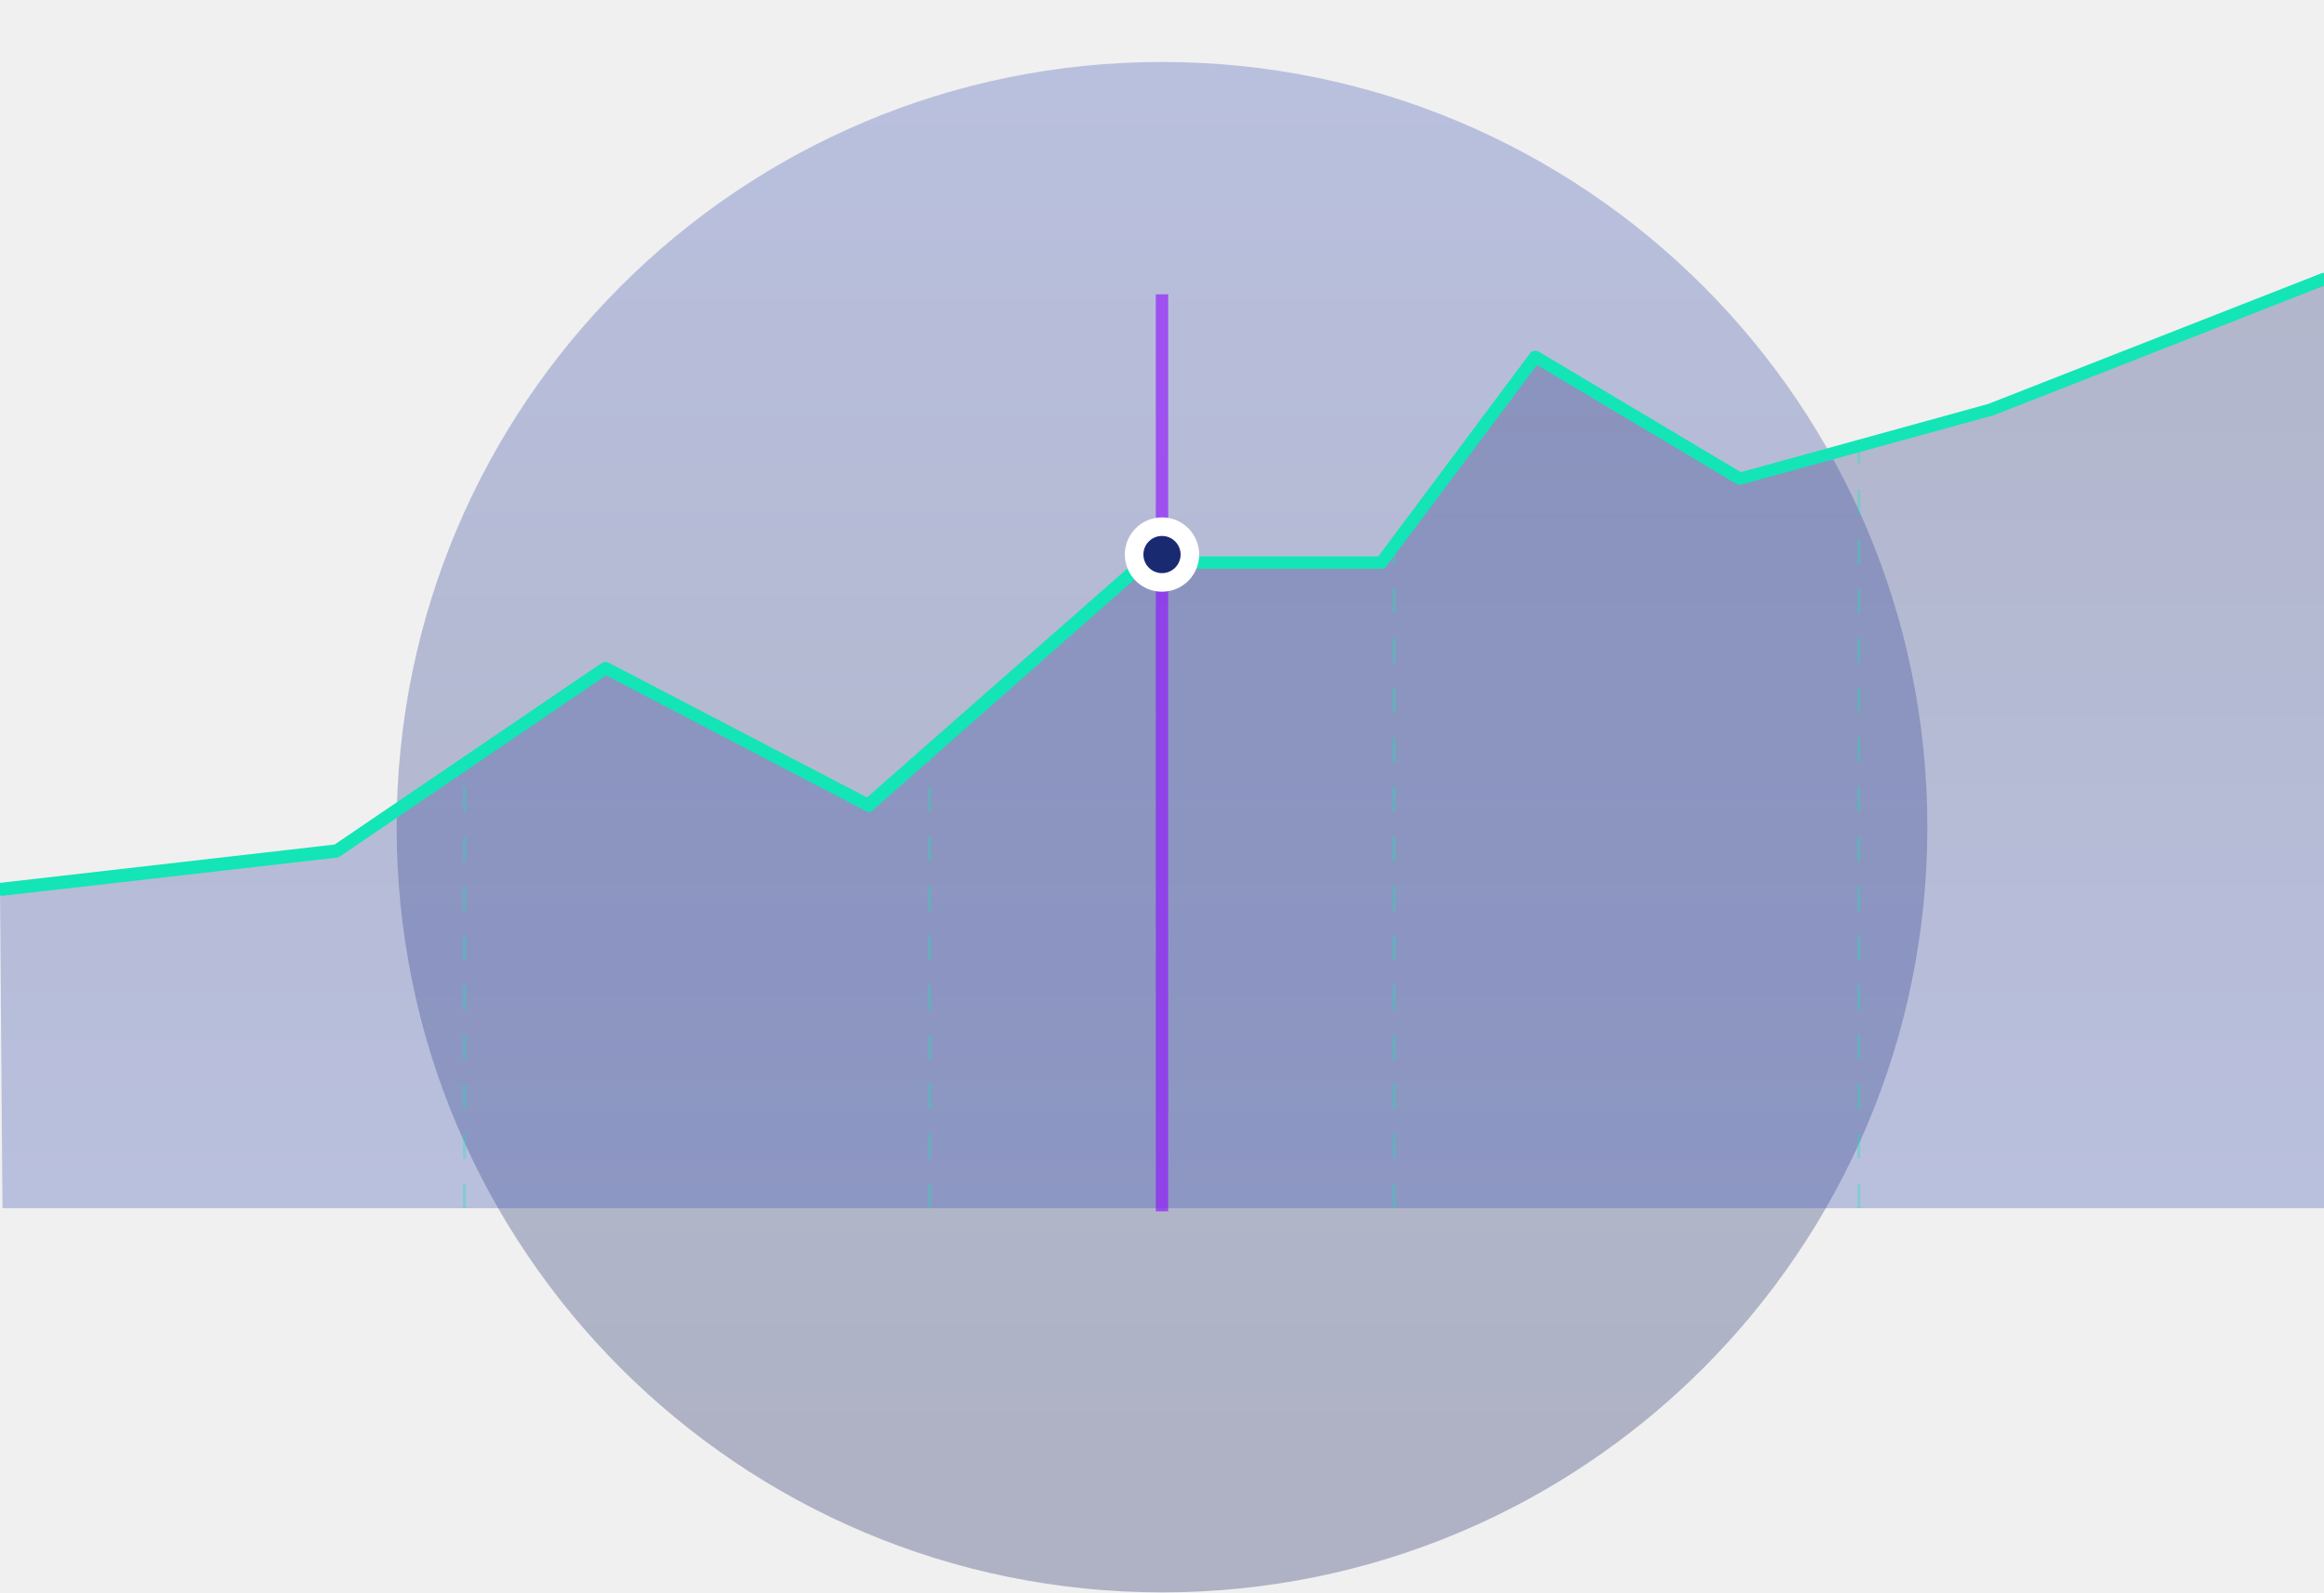
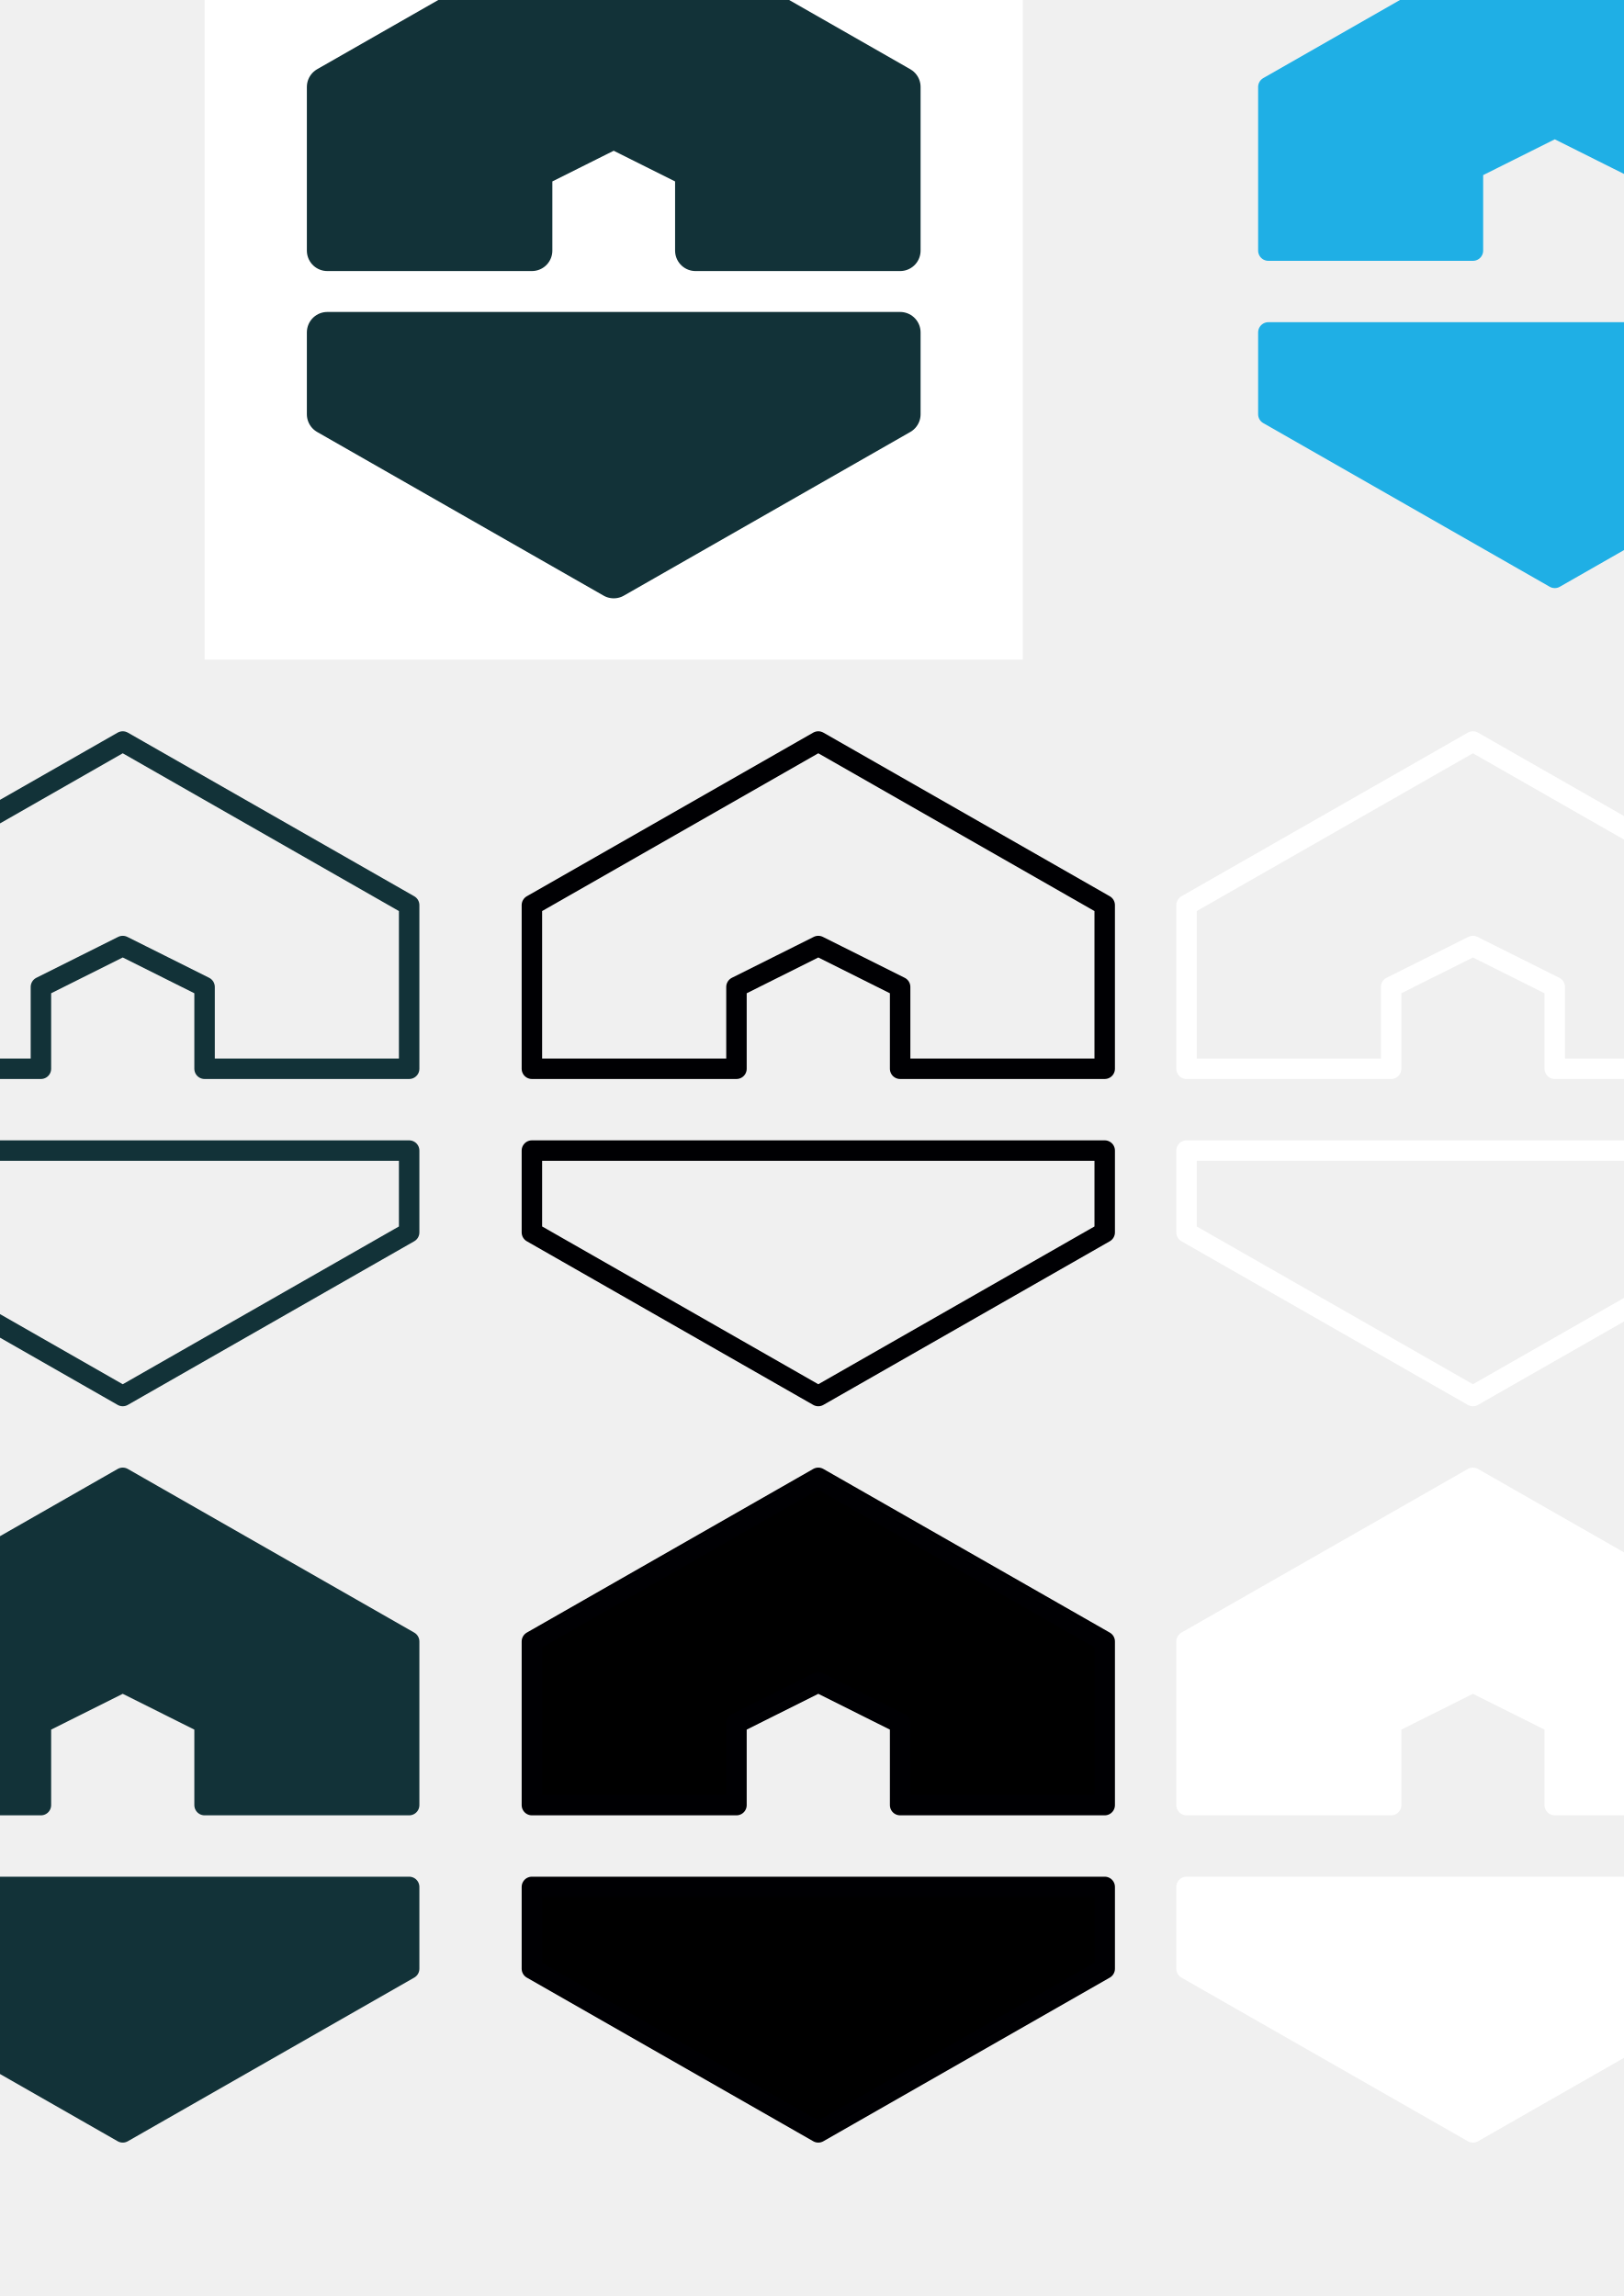
- <svg xmlns="http://www.w3.org/2000/svg" version="1.1" id="onboarding-market-illustration" x="0px" y="0px" viewBox="0 0 375 257" style="enable-background:new 0 0 375 257;" xml:space="preserve">
-   <style type="text/css">
+ <svg xmlns="http://www.w3.org/2000/svg" width="210mm" height="297mm" viewBox="0 0 210 297" version="1.1" id="svg8">
+   <defs id="defs2">
+     <linearGradient id="linearGradient-1" y2="220.984" x2="123.5" y1="0" x1="123.5" gradientUnits="userSpaceOnUse">
+       <stop id="stop1261" offset="0%" stop-color="#3950B5" />
+       <stop id="stop1263" offset="100%" stop-color="#162360" />
+     </linearGradient>
+   </defs>
+   <g id="layer1">
+     <path style="fill:none;stroke:#000003;stroke-width:2.646;stroke-linecap:round;stroke-linejoin:round;stroke-miterlimit:4;stroke-dasharray:none;stroke-opacity:1" d="M 68.792,117.083 105.833,95.917 142.875,117.083 V 138.25 H 116.417 V 127.667 L 105.833,122.375 95.25,127.667 V 138.25 H 68.792 v -21.167" id="path828" />
+     <path style="fill:none;stroke:#000003;stroke-width:2.646;stroke-linecap:round;stroke-linejoin:round;stroke-miterlimit:4;stroke-dasharray:none;stroke-opacity:1" d="m 68.792,148.833 -10e-7,10.583 37.042,21.167 37.042,-21.167 v -10.583 z" id="path830" />
+     <path style="fill:none;stroke:#ffffff;stroke-width:2.646;stroke-linecap:round;stroke-linejoin:round;stroke-miterlimit:4;stroke-dasharray:none;stroke-opacity:1" d="M 153.458,117.083 190.5,95.917 227.542,117.083 V 138.25 H 201.083 V 127.667 L 190.5,122.375 179.917,127.667 V 138.25 h -26.458 v -21.167" id="path828-8" />
+     <path style="fill:none;stroke:#ffffff;stroke-width:2.646;stroke-linecap:round;stroke-linejoin:round;stroke-miterlimit:4;stroke-dasharray:none;stroke-opacity:1" d="m 153.458,148.833 0,10.583 37.042,21.167 37.042,-21.167 v -10.583 z" id="path830-8" />
+     <path style="fill:none;stroke:#123238;stroke-width:2.646;stroke-linecap:round;stroke-linejoin:round;stroke-miterlimit:4;stroke-dasharray:none;stroke-opacity:1" d="M -21.167,117.083 15.875,95.917 52.917,117.083 V 138.25 H 26.458 L 26.458,127.667 15.875,122.375 l -10.583,5.292 0,10.583 H -21.167 v -21.167" id="path828-4" />
+     <path style="fill:none;stroke:#123238;stroke-width:2.646;stroke-linecap:round;stroke-linejoin:round;stroke-miterlimit:4;stroke-dasharray:none;stroke-opacity:1" d="m -21.167,148.833 -1e-6,10.583 37.042,21.167 37.042,-21.167 V 148.833 H 3.402 Z" id="path830-4" />
+     <path style="fill:#000000;stroke:#000003;stroke-width:2.646;stroke-linecap:round;stroke-linejoin:round;stroke-miterlimit:4;stroke-dasharray:none;stroke-opacity:1;fill-opacity:1" d="m 68.792,212.333 37.042,-21.167 37.042,21.167 V 233.5 H 116.417 V 222.917 L 105.833,217.625 95.25,222.917 V 233.5 h -26.458 v -21.167" id="path828-6" />
+     <path style="fill:#000000;stroke:#000003;stroke-width:2.646;stroke-linecap:round;stroke-linejoin:round;stroke-miterlimit:4;stroke-dasharray:none;stroke-opacity:1;fill-opacity:1" d="m 68.792,244.083 v 10.583 l 37.042,21.167 37.042,-21.167 v -10.583 z" id="path830-1" />
+     <path style="fill:#ffffff;stroke:#ffffff;stroke-width:2.646;stroke-linecap:round;stroke-linejoin:round;stroke-miterlimit:4;stroke-dasharray:none;stroke-opacity:1;fill-opacity:1" d="m 153.458,212.333 37.042,-21.167 37.042,21.167 V 233.5 h -26.458 v -10.583 l -10.583,-5.292 -10.583,5.292 V 233.5 h -26.458 v -21.167" id="path828-8-1" />
+     <path style="fill:#ffffff;stroke:#ffffff;stroke-width:2.646;stroke-linecap:round;stroke-linejoin:round;stroke-miterlimit:4;stroke-dasharray:none;stroke-opacity:1;fill-opacity:1" d="m 153.458,244.083 v 10.583 l 37.042,21.167 37.042,-21.167 v -10.583 z" id="path830-8-3" />
+     <path style="fill:#123238;stroke:#123238;stroke-width:2.646;stroke-linecap:round;stroke-linejoin:round;stroke-miterlimit:4;stroke-dasharray:none;stroke-opacity:1;fill-opacity:1;fill-rule:nonzero" d="m -21.167,212.333 37.042,-21.167 37.042,21.167 V 233.5 H 26.458 V 222.917 L 15.875,217.625 5.292,222.917 V 233.5 H -21.167 v -21.167" id="path828-4-7" />
+     <path style="fill:#123238;stroke:#123238;stroke-width:2.646;stroke-linecap:round;stroke-linejoin:round;stroke-miterlimit:4;stroke-dasharray:none;stroke-opacity:1;fill-opacity:1;fill-rule:nonzero" d="m -21.167,244.083 v 10.583 l 37.042,21.167 37.042,-21.167 v -10.583 z" id="path830-4-7" />
+     <g id="g1003">
+       <rect y="-20.5" x="26.458" height="105.833" width="105.833" id="rect972" style="fill:#ffffff;fill-opacity:1;fill-rule:nonzero;stroke:none;stroke-width:0.265;stroke-linecap:round;stroke-linejoin:round;stroke-miterlimit:4;stroke-dasharray:none;stroke-opacity:1" />
+       <path id="path828-4-7-4" d="m 42.333,11.25 37.042,-21.167 37.042,21.167 V 32.417 H 89.958 V 21.833 l -10.583,-5.292 -10.583,5.292 -1.3e-5,10.583 H 42.333 V 11.25" style="fill:#123238;fill-opacity:1;fill-rule:nonzero;stroke:#123238;stroke-width:5.292;stroke-linecap:round;stroke-linejoin:round;stroke-miterlimit:4;stroke-dasharray:none;stroke-opacity:1" />
+       <path id="path830-4-7-9" d="M 42.333,43 V 53.583 L 79.375,74.75 116.417,53.583 V 43 Z" style="fill:#123238;fill-opacity:1;fill-rule:nonzero;stroke:#123238;stroke-width:5.292;stroke-linecap:round;stroke-linejoin:round;stroke-miterlimit:4;stroke-dasharray:none;stroke-opacity:1" />
+       <path id="path828-4-7-4-82" d="M 164.042,11.25 201.083,-9.917 238.125,11.25 V 32.417 H 211.667 V 21.833 L 201.083,16.542 190.5,21.833 l -2e-5,10.583 H 164.042 V 11.25" style="fill:#1fafe5;fill-opacity:1;fill-rule:nonzero;stroke:#1fafe5;stroke-width:2.646;stroke-linecap:round;stroke-linejoin:round;stroke-miterlimit:4;stroke-dasharray:none;stroke-opacity:1" />
+       <path id="path830-4-7-9-4" d="m 164.042,43 v 10.583 l 37.042,21.167 37.042,-21.167 V 43 Z" style="fill:#1fafe5;fill-opacity:1;fill-rule:nonzero;stroke:#1fafe5;stroke-width:2.646;stroke-linecap:round;stroke-linejoin:round;stroke-miterlimit:4;stroke-dasharray:none;stroke-opacity:1" />
+       <path id="path828-4-7-4-82-1" d="m 264.583,249.375 37.042,-21.167 37.042,21.167 v 21.167 h -26.458 v -10.583 l -10.583,-5.292 -10.583,5.292 -2e-5,10.583 h -26.458 v -21.167" style="fill:#1fafe5;fill-opacity:1;fill-rule:nonzero;stroke:#1fafe5;stroke-width:2.646;stroke-linecap:round;stroke-linejoin:round;stroke-miterlimit:4;stroke-dasharray:none;stroke-opacity:1" />
+       <path id="path830-4-7-9-4-5" d="m 264.583,281.125 v 10.583 l 37.042,21.167 37.042,-21.167 V 281.125 Z" style="fill:#1fafe5;fill-opacity:1;fill-rule:nonzero;stroke:#1fafe5;stroke-width:2.646;stroke-linecap:round;stroke-linejoin:round;stroke-miterlimit:4;stroke-dasharray:none;stroke-opacity:1" />
+       <g id="Onboarding" transform="matrix(0.2645833,0,0,0.2645833,180.8112,381.7174)" style="fill:none;fill-rule:evenodd;stroke:none;stroke-width:1">
+         <g transform="translate(-64,-210)" id="0.2.3---Tour-3">
+           <g transform="translate(64,210)" id="bg-3">
+             <path id="Oval-2" d="M 123.5,247 C 191.707,247 247,191.707 247,123.5 247,55.293 191.707,0 123.5,0 55.293,0 0,55.293 0,123.5 0,191.707 55.293,247 123.5,247 Z" style="opacity:0.3;fill:url(#linearGradient-1)" />
+             <rect rx="8" height="183.875" width="99.831" y="24" x="63" id="Combined-Shape" style="fill:#253377;stroke:#647ce8;stroke-width:2" />
+             <path id="Line" d="M 63.52,180.635 H 162.311" style="stroke:#647ce8;stroke-width:2;stroke-linecap:square" />
+             <path id="path1271" d="m 104.076,194.255 h 18.718" style="stroke:#647ce8;stroke-width:2;stroke-linecap:square" />
+             <g transform="translate(90,76)" id="Group-4" style="stroke:#ffffff">
+               <g id="top-up">
+                 <g transform="translate(8.666667,3.180606)" id="shopping-48px-outline_bitcoin">
+                   <g transform="translate(0.619048,0.627502)" id="Group">
+                     <path id="Shape" d="M 12.381,0 V 7.53" />
+                     <path id="path1274" d="M 17.333,0 V 7.53" />
+                     <path id="path1276" d="m 12.381,47.69 v 7.53" />
+                     <path id="path1278" d="m 17.333,47.69 v 7.53" />
+                     <path id="Shape-Copy" d="M 0,47.69 H 7.429" />
+                     <path id="Shape-Copy-2" d="M 0,7.53 H 7.429" />
+                     <path id="path1282" d="M 7.429,25.1 V 7.53 H 21.804 c 5.097,0 9.148,3.891 9.148,8.785 0,4.895 -4.051,8.785 -9.148,8.785" />
+                     <path id="path1284" d="M 7.429,47.69 V 25.1 H 23.679 c 5.417,0 9.75,5.02 9.75,11.295 0,6.275 -4.333,11.295 -9.75,11.295 z" />
+                   </g>
+                 </g>
+               </g>
+             </g>
+             <g transform="translate(125,122)" id="Group-3" style="stroke:#12e5b6;stroke-width:2">
+               <rect rx="4" height="65.721" width="74.76" y="37.648" x="0.005" id="Rectangle-path" style="fill:#1f2f7b" />
+               <path id="path1291" d="M 18.695,37.648 V 18.871 c 0,-10.328 8.411,-18.778 18.69,-18.778 v 0 c 10.28,0 18.69,8.45 18.69,18.778 v 18.778" />
+               <path id="path1293" d="m 36.63,65.815 v 9.389" style="fill:#f9f9f9" />
+             </g>
+           </g>
+         </g>
+       </g>
+       <g id="g1421" transform="matrix(0.2645833,0,0,0.2645833,29.05125,380.8729)" style="fill:#c87137">
+         <path id="path1377" d="M 187.5,257 C 255.7,257 311,201.7 311,133.5 311,65.3 255.7,10 187.5,10 119.3,10 64,65.3 64,133.5 64,201.7 119.3,257 187.5,257 Z" class="st0" style="opacity:0.3;fill:#c87137;enable-background:new" />
+         <polygon id="polygon1384" points="222.9,90.7 247.7,57.5 280.8,77.2 321.2,66.1 375,45 375,195 150.1,195 0.4,195 0,143.5 54.3,137.3 97.7,107.8 140.1,129.9 184.6,90.7 " class="st1" style="opacity:0.3;fill:#c87137;enable-background:new" />
+         <g id="g1394" class="st2" style="opacity:0.3;fill:#c87137">
+           <path id="path1386" d="m 300.2,195 h -0.5 v -4 h 0.5 z m 0,-8 h -0.5 v -4 h 0.5 z m 0,-8 h -0.5 v -4 h 0.5 z m 0,-8 h -0.5 v -4 h 0.5 z m 0,-8 h -0.5 v -4 h 0.5 z m 0,-8 h -0.5 v -4 h 0.5 z m 0,-8 h -0.5 v -4 h 0.5 z m 0,-8 h -0.5 v -4 h 0.5 z m 0,-8 h -0.5 v -4 h 0.5 z m 0,-8 h -0.5 v -4 h 0.5 z m 0,-8 h -0.5 v -4 h 0.5 z m 0,-8 h -0.5 v -4 h 0.5 z m 0,-8 h -0.5 v -4 h 0.5 z m 0,-8 h -0.5 v -4 h 0.5 z m 0,-8 h -0.5 v -4 h 0.5 z m 0,-8 h -0.5 v -4 h 0.5 z" class="st3" style="fill:#c87137" />
+           <path id="path1388" d="m 225.2,195 h -0.5 v -4 h 0.5 z m 0,-8 h -0.5 v -4 h 0.5 z m 0,-8 h -0.5 v -4 h 0.5 z m 0,-8 h -0.5 v -4 h 0.5 z m 0,-8 h -0.5 v -4 h 0.5 z m 0,-8 h -0.5 v -4 h 0.5 z m 0,-8 h -0.5 v -4 h 0.5 z m 0,-8 h -0.5 v -4 h 0.5 z m 0,-8 h -0.5 v -4 h 0.5 z m 0,-8 h -0.5 v -4 h 0.5 z m 0,-8 h -0.5 v -4 h 0.5 z m 0,-8 h -0.5 v -4 h 0.5 z m 0,-8 h -0.5 v -4 h 0.5 z m 0,-8 h -0.5 v -3.2 h 0.5 z" class="st3" style="fill:#c87137" />
+           <path id="path1390" d="m 150.2,195 h -0.5 v -4 h 0.5 z m 0,-8 h -0.5 v -4 h 0.5 z m 0,-8 h -0.5 v -4 h 0.5 z m 0,-8 h -0.5 v -4 h 0.5 z m 0,-8 h -0.5 v -4 h 0.5 z m 0,-8 h -0.5 v -4 h 0.5 z m 0,-8 h -0.5 v -4 h 0.5 z m 0,-8 h -0.5 v -4 h 0.5 z m 0,-8 h -0.5 v -4 h 0.5 z m 0,-8 h -0.5 v -2 h 0.5 z" class="st3" style="fill:#c87137" />
+           <path id="path1392" d="m 75.2,195 h -0.5 v -4 h 0.5 z m 0,-8 h -0.5 v -4 h 0.5 z m 0,-8 h -0.5 v -4 h 0.5 z m 0,-8 h -0.5 v -4 h 0.5 z m 0,-8 h -0.5 v -4 h 0.5 z m 0,-8 h -0.5 v -4 h 0.5 z m 0,-8 h -0.5 v -4 h 0.5 z m 0,-8 h -0.5 v -4 h 0.5 z m 0,-8 h -0.5 v -4 h 0.5 z" class="st3" style="fill:#c87137" />
+         </g>
+         <path id="path1396" d="m 0,144.5 c -0.5,0 -0.9,-0.4 -1,-0.9 -0.1,-0.5 0.3,-1 0.9,-1.1 L 54,136.3 97.1,107 c 0.3,-0.2 0.7,-0.2 1,-0.1 l 41.8,21.8 44,-38.7 c 0.2,-0.2 0.4,-0.2 0.7,-0.2 h 37.8 L 246.9,57 c 0.3,-0.4 0.9,-0.5 1.3,-0.3 l 32.7,19.5 39.9,-11 53.8,-21.1 c 0.5,-0.2 1.1,0.1 1.3,0.6 0.2,0.5 -0.1,1.1 -0.6,1.3 l -53.8,21.1 c 0,0 -0.1,0 -0.1,0 L 281,78.2 c -0.3,0.1 -0.5,0 -0.8,-0.1 L 248,58.9 223.7,91.4 c -0.2,0.3 -0.5,0.4 -0.8,0.4 H 185 l -44.2,39 c -0.3,0.3 -0.8,0.3 -1.1,0.1 L 97.8,109 54.9,138.2 c -0.1,0.1 -0.3,0.1 -0.4,0.2 L 0.2,144.6 C 0.1,144.5 0,144.5 0,144.5 Z" class="st3" style="fill:#c87137" />
+         <g id="g1400" style="fill:#c87137">
+           <path d="m 187.5,48.5 v 146" class="st4" id="Line_1_" style="opacity:0.64;fill:#c87137;stroke:#9012fe;stroke-width:2;stroke-linecap:square;enable-background:new" />
+           <circle r="4.5" cy="89.5" cx="187.5" class="st5" id="dot" style="fill:#c87137;stroke:#ffffff;stroke-width:3" />
+         </g>
+       </g>
+       <g id="g1714" transform="matrix(0.2645833,0,0,0.2645833,261.7788,378.1477)">
+         <g id="g1587" class="st0" transform="translate(0,54)" style="opacity:0.15">
+           <g id="g1547">
+             <polyline points="13,123.7 0,123.7 0,90 13,90   " class="st1" id="Shape-4" style="fill:none;stroke:#ffffff;stroke-width:2" />
+             <polyline points="58.3,123.7 71.3,123.7 71.3,90 58.3,90   " class="st1" id="Shape_1_" style="fill:none;stroke:#ffffff;stroke-width:2" />
+             <rect height="82.5" width="45.4" class="st1" y="41.2" x="13" id="Rectangle-path-1" style="fill:none;stroke:#ffffff;stroke-width:2" />
+             <path d="m 25.9,56.2 h 3.2" class="st1" id="Shape_2_" style="fill:none;stroke:#ffffff;stroke-width:2" />
+             <path d="m 42.1,56.2 h 3.2" class="st1" id="Shape_3_" style="fill:none;stroke:#ffffff;stroke-width:2" />
+             <path d="m 25.9,71.2 h 3.2" class="st1" id="Shape_4_" style="fill:none;stroke:#ffffff;stroke-width:2" />
+             <path d="m 42.1,71.2 h 3.2" class="st1" id="Shape_5_" style="fill:none;stroke:#ffffff;stroke-width:2" />
+             <path d="m 25.9,86.2 h 3.2" class="st1" id="Shape_6_" style="fill:none;stroke:#ffffff;stroke-width:2" />
+             <path d="m 42.1,86.2 h 3.2" class="st1" id="Shape_7_" style="fill:none;stroke:#ffffff;stroke-width:2" />
+             <path d="m 25.9,101.2 h 3.2" class="st1" id="Shape_8_" style="fill:none;stroke:#ffffff;stroke-width:2" />
+             <path d="m 42.1,101.2 h 3.2" class="st1" id="Shape_9_" style="fill:none;stroke:#ffffff;stroke-width:2" />
+             <path d="m 35.7,123.7 v -7.5" class="st1" id="Shape_10_" style="fill:none;stroke:#ffffff;stroke-width:2" />
+           </g>
+           <g id="g1559">
+             <polyline points="142.8,67 142.8,37.5 132.6,37.5 132.6,19.7 112.2,19.7 112.2,37.5 102,37.5     102,84.8   " class="st1" id="Shape_11_" style="fill:none;stroke:#ffffff;stroke-width:2" />
+             <path d="m 112.2,138 h 20.4" class="st1" id="Shape_12_" style="fill:none;stroke:#ffffff;stroke-width:2" />
+             <path d="M 122.4,7.9 V 19.7" class="st1" id="Shape_13_" style="fill:none;stroke:#ffffff;stroke-width:2" />
+             <rect height="53.2" width="40.9" class="st1" y="84.8" x="71.3" id="Rectangle-path_1_" style="fill:none;stroke:#ffffff;stroke-width:2" />
+             <rect height="71" width="40.9" class="st1" y="67" x="132.6" id="Rectangle-path_2_" style="fill:none;stroke:#ffffff;stroke-width:2" />
+             <path d="m 147.9,84.8 h 10.2" class="st1" id="Shape_14_" style="fill:none;stroke:#ffffff;stroke-width:2" />
+             <path d="m 147.9,102.5 h 10.2" class="st1" id="Shape_15_" style="fill:none;stroke:#ffffff;stroke-width:2" />
+             <path d="m 147.9,120.2 h 10.2" class="st1" id="Shape_16_" style="fill:none;stroke:#ffffff;stroke-width:2" />
+             <path d="M 86.6,102.5 H 96.8" class="st1" id="Shape_17_" style="fill:none;stroke:#ffffff;stroke-width:2" />
+             <path d="M 86.6,120.2 H 96.8" class="st1" id="Shape_18_" style="fill:none;stroke:#ffffff;stroke-width:2" />
+           </g>
+           <g id="g1573">
+             <polyline points="237.5,135.4 224.5,135.4 224.5,101.6 237.5,101.6   " class="st1" id="Shape_19_" style="fill:none;stroke:#ffffff;stroke-width:2" />
+             <polyline points="282.9,135.4 295.8,135.4 295.8,101.6 282.9,101.6   " class="st1" id="Shape_20_" style="fill:none;stroke:#ffffff;stroke-width:2" />
+             <rect height="82.5" width="45.4" class="st1" y="52.9" x="237.5" id="Rectangle-path_3_" style="fill:none;stroke:#ffffff;stroke-width:2" />
+             <path d="m 250.5,67.9 h 3.2" class="st1" id="Shape_21_" style="fill:none;stroke:#ffffff;stroke-width:2" />
+             <path d="m 266.7,67.9 h 3.2" class="st1" id="Shape_22_" style="fill:none;stroke:#ffffff;stroke-width:2" />
+             <path d="m 250.5,82.9 h 3.2" class="st1" id="Shape_23_" style="fill:none;stroke:#ffffff;stroke-width:2" />
+             <path d="m 266.7,82.9 h 3.2" class="st1" id="Shape_24_" style="fill:none;stroke:#ffffff;stroke-width:2" />
+             <path d="m 250.5,97.9 h 3.2" class="st1" id="Shape_25_" style="fill:none;stroke:#ffffff;stroke-width:2" />
+             <path d="m 266.7,97.9 h 3.2" class="st1" id="Shape_26_" style="fill:none;stroke:#ffffff;stroke-width:2" />
+             <path d="m 250.5,112.9 h 3.2" class="st1" id="Shape_27_" style="fill:none;stroke:#ffffff;stroke-width:2" />
+             <path d="m 266.7,112.9 h 3.2" class="st1" id="Shape_28_" style="fill:none;stroke:#ffffff;stroke-width:2" />
+             <path d="m 260.2,135.4 v -7.5" class="st1" id="Shape_29_" style="fill:none;stroke:#ffffff;stroke-width:2" />
+           </g>
+           <g id="g1585">
+             <polyline points="367.4,56 367.4,26.4 357.1,26.4 357.1,8.7 336.7,8.7 336.7,26.4 326.5,26.4     326.5,73.8   " class="st1" id="Shape_30_" style="fill:none;stroke:#ffffff;stroke-width:2" />
+             <path d="m 336.7,127.1 h 20.4" class="st1" id="Shape_31_" style="fill:none;stroke:#ffffff;stroke-width:2" />
+             <path d="M 346.9,-3.1 V 8.7" class="st1" id="Shape_32_" style="fill:none;stroke:#ffffff;stroke-width:2" />
+             <rect height="53.2" width="40.9" class="st1" y="73.8" x="295.8" id="Rectangle-path_4_" style="fill:none;stroke:#ffffff;stroke-width:2" />
+             <rect height="71" width="40.9" class="st1" y="56" x="357.1" id="Rectangle-path_5_" style="fill:none;stroke:#ffffff;stroke-width:2" />
+             <path d="m 372.5,73.8 h 10.2" class="st1" id="Shape_33_" style="fill:none;stroke:#ffffff;stroke-width:2" />
+             <path d="m 372.5,91.5 h 10.2" class="st1" id="Shape_34_" style="fill:none;stroke:#ffffff;stroke-width:2" />
+             <path d="m 372.5,109.2 h 10.2" class="st1" id="Shape_35_" style="fill:none;stroke:#ffffff;stroke-width:2" />
+             <path d="m 311.2,91.5 h 10.2" class="st1" id="Shape_36_" style="fill:none;stroke:#ffffff;stroke-width:2" />
+             <path d="m 311.2,109.2 h 10.2" class="st1" id="Shape_37_" style="fill:none;stroke:#ffffff;stroke-width:2" />
+           </g>
+         </g>
+         <path id="path1594" d="M 187.5,247 C 255.7,247 311,191.7 311,123.5 311,55.3 255.7,0 187.5,0 119.3,0 64,55.3 64,123.5 64,191.7 119.3,247 187.5,247 Z" class="st2" style="opacity:0.3;fill:url(#SVGID_1_);enable-background:new" />
+         <g id="g1602">
+           <path id="path1596" d="m 141,32 h 83.8 c 4.4,0 8,3.6 8,8 v 167.9 c 0,4.4 -3.6,8 -8,8 H 141 c -4.4,0 -8,-3.6 -8,-8 V 40 c 0,-4.4 3.6,-8 8,-8 z" class="st3" style="fill:#293881;fill-opacity:0.655;stroke:#6778ba;stroke-width:2" />
+           <path id="path1598" d="m 133.5,188 h 98.8" class="st4" style="fill:none;stroke:#6778ba;stroke-width:2;stroke-linecap:square" />
+           <path id="path1600" d="m 177.1,202.3 h 18.7" class="st4" style="fill:none;stroke:#6778ba;stroke-width:2;stroke-linecap:square" />
+         </g>
+         <g id="g1634">
+           <path id="path1604" d="M 197.8,66 H 166 v 31.8 h 31.8 z m -4.5,27.3 H 170.6 V 70.5 h 22.7 z" class="st5" style="fill:#5bc2a7" />
+           <polygon id="polygon1606" points="266,166 266,161.5 231.9,161.5 231.9,156.9 227.4,156.9 227.4,166 " class="st5" style="fill:#5bc2a7" />
+           <rect id="rect1608" height="13.6" width="13.6" class="st5" y="75.1" x="175.1" style="fill:#5bc2a7" />
+           <path id="path1610" d="m 166,166 h 31.8 V 134.2 H 166 Z m 4.5,-27.3 h 22.7 v 22.7 h -22.7 z" class="st5" style="fill:#5bc2a7" />
+           <rect id="rect1612" height="13.6" width="13.6" class="st5" y="143.3" x="175.1" style="fill:#5bc2a7" />
+           <path id="path1614" d="M 234.2,66 V 97.8 H 266 V 66 Z m 27.3,27.3 H 238.8 V 70.5 h 22.7 z" class="st5" style="fill:#5bc2a7" />
+           <rect id="rect1616" height="13.6" width="13.6" class="st5" y="75.1" x="243.3" style="fill:#5bc2a7" />
+           <rect id="rect1618" height="9.1" width="9.1" class="st5" y="102.4" x="256.9" style="fill:#5bc2a7" />
+           <rect id="rect1620" height="9.1" width="9.1" class="st5" y="120.5" x="166" style="fill:#5bc2a7" />
+           <polygon id="polygon1622" points="218.3,106.9 218.3,97.8 218.3,93.3 222.8,93.3 222.8,84.2 218.3,84.2 213.7,84.2 209.2,84.2 209.2,75.1 213.7,75.1 213.7,79.6 229.6,79.6 229.6,66 225.1,66 225.1,75.1 218.3,75.1 218.3,66 216,66 206.9,66 204.6,66 204.6,88.7 213.7,88.7 213.7,93.3 204.6,93.3 204.6,97.8 213.7,97.8 213.7,102.4 195.5,102.4 195.5,106.9 " class="st5" style="fill:#5bc2a7" />
+           <polygon id="polygon1624" points="188.7,116 188.7,120.5 179.6,120.5 179.6,125.1 188.7,125.1 188.7,129.6 206.9,129.6 206.9,125.1 193.3,125.1 193.3,120.5 193.3,111.5 186.5,111.5 186.5,104.6 181.9,104.6 181.9,111.5 177.4,111.5 177.4,102.4 166,102.4 166,106.9 172.8,106.9 172.8,116 181.9,116 186.5,116 " class="st5" style="fill:#5bc2a7" />
+           <polygon id="polygon1626" points="206.9,136.5 202.4,136.5 202.4,150.1 211.5,150.1 211.5,156.9 202.4,156.9 202.4,161.5 211.5,161.5 211.5,166 222.8,166 222.8,161.5 216,161.5 216,156.9 216,145.5 206.9,145.5 " class="st5" style="fill:#5bc2a7" />
+           <polygon id="polygon1628" points="225.1,100.1 225.1,116 247.8,116 247.8,111.5 243.3,111.5 243.3,106.9 250.1,106.9 250.1,102.4 243.3,102.4 238.7,102.4 234.2,102.4 234.2,106.9 238.7,106.9 238.7,111.5 229.6,111.5 229.6,100.1 " class="st5" style="fill:#5bc2a7" />
+           <polygon id="polygon1630" points="250.1,156.9 250.1,152.4 250.1,147.8 250.1,141 241,141 241,147.8 234.2,147.8 234.2,141 229.6,141 229.6,147.8 225.1,147.8 225.1,129.6 220.5,129.6 220.5,125.1 216,125.1 216,111.5 200.1,111.5 200.1,120.5 204.6,120.5 204.6,116 211.5,116 211.5,125.1 211.5,134.2 220.5,134.2 220.5,147.8 220.5,152.4 225.1,152.4 229.6,152.4 234.2,152.4 241,152.4 241,156.9 " class="st5" style="fill:#5bc2a7" />
+           <polygon id="polygon1632" points="238.7,122.8 238.7,131.9 234.2,131.9 234.2,122.8 229.6,122.8 229.6,136.5 243.3,136.5 243.3,127.4 250.1,127.4 250.1,134.2 254.6,134.2 254.6,127.4 261.5,127.4 261.5,141 254.6,141 254.6,154.6 266,154.6 266,150.1 259.2,150.1 259.2,145.5 266,145.5 266,127.4 266,122.8 266,116 261.5,116 261.5,122.8 254.6,122.8 250.1,122.8 " class="st5" style="fill:#5bc2a7" />
+         </g>
+       </g>
+     </g>
+     <g id="g1011">
+       <g id="g1021">
+         <rect style="fill:#ffffff;fill-opacity:1;fill-rule:nonzero;stroke:none;stroke-width:0.265;stroke-linecap:round;stroke-linejoin:round;stroke-miterlimit:4;stroke-dasharray:none;stroke-opacity:1" id="rect972-2" width="105.833" height="105.833" x="359.833" y="90.625" />
+         <path style="fill:none;fill-opacity:1;fill-rule:nonzero;stroke:#123238;stroke-width:5.292;stroke-linecap:round;stroke-linejoin:round;stroke-miterlimit:4;stroke-dasharray:none;stroke-opacity:1" d="M 375.708,122.375 412.75,101.208 449.792,122.375 v 21.167 h -26.458 v -10.583 l -10.583,-5.292 -10.583,5.292 v 10.583 H 375.708 V 122.375" id="path828-4-7-4-8" />
+         <path style="fill:none;fill-opacity:1;fill-rule:nonzero;stroke:#123238;stroke-width:5.292;stroke-linecap:round;stroke-linejoin:round;stroke-miterlimit:4;stroke-dasharray:none;stroke-opacity:1" d="m 375.708,154.125 v 10.583 L 412.75,185.875 449.792,164.708 V 154.125 Z" id="path830-4-7-9-6" />
+       </g>
+     </g>
+     <rect style="fill:#ffffff;fill-opacity:1;fill-rule:nonzero;stroke:none;stroke-width:0.265;stroke-linecap:round;stroke-linejoin:round;stroke-miterlimit:4;stroke-dasharray:none;stroke-opacity:1" id="rect972-2-0" width="105.833" height="105.833" x="254" y="-20.5" />
+     <path style="fill:none;fill-opacity:1;fill-rule:nonzero;stroke:#123238;stroke-width:2.646;stroke-linecap:round;stroke-linejoin:round;stroke-miterlimit:4;stroke-dasharray:none;stroke-opacity:1" d="M 269.875,11.25 306.917,-9.917 343.958,11.25 V 32.417 H 317.5 v -10.583 l -10.583,-5.292 -10.583,5.292 v 10.583 H 269.875 V 11.25" id="path828-4-7-4-8-8" />
+     <path style="fill:none;fill-opacity:1;fill-rule:nonzero;stroke:#123238;stroke-width:2.646;stroke-linecap:round;stroke-linejoin:round;stroke-miterlimit:4;stroke-dasharray:none;stroke-opacity:1" d="m 269.875,43 v 10.583 l 37.042,21.167 37.042,-21.167 V 43 Z" id="path830-4-7-9-6-9" />
+     <rect style="fill:#ffffff;fill-opacity:1;fill-rule:nonzero;stroke:none;stroke-width:0.265;stroke-linecap:round;stroke-linejoin:round;stroke-miterlimit:4;stroke-dasharray:none;stroke-opacity:1" id="rect972-2-0-4" width="105.833" height="105.833" x="359.833" y="-20.5" />
+     <path style="fill:none;fill-opacity:1;fill-rule:nonzero;stroke:#123238;stroke-width:1.323;stroke-linecap:round;stroke-linejoin:round;stroke-miterlimit:4;stroke-dasharray:none;stroke-opacity:1" d="m 375.708,11.25 37.042,-21.167 37.042,21.167 v 21.167 h -26.458 v -10.583 l -10.583,-5.292 -10.583,5.292 v 10.583 h -26.458 v -21.167" id="path828-4-7-4-8-8-3" />
+     <path style="fill:none;fill-opacity:1;fill-rule:nonzero;stroke:#123238;stroke-width:1.323;stroke-linecap:round;stroke-linejoin:round;stroke-miterlimit:4;stroke-dasharray:none;stroke-opacity:1" d="m 375.708,43 v 10.583 l 37.042,21.167 37.042,-21.167 v -10.583 z" id="path830-4-7-9-6-9-1" />
+     <rect style="fill:#ffffff;fill-opacity:1;fill-rule:nonzero;stroke:none;stroke-width:0.265;stroke-linecap:round;stroke-linejoin:round;stroke-miterlimit:4;stroke-dasharray:none;stroke-opacity:1" id="rect972-2-0-46" width="105.833" height="105.833" x="254" y="90.625" />
+     <path style="fill:none;fill-opacity:1;fill-rule:nonzero;stroke:#123238;stroke-width:2.646;stroke-linecap:round;stroke-linejoin:round;stroke-miterlimit:4;stroke-dasharray:none;stroke-opacity:1" d="m 269.875,122.375 37.042,-21.167 37.042,21.167 v 21.167 H 317.5 L 317.5,138.25 l -10.583,-5.292 -10.583,5.292 -1e-5,5.292 h -26.458 v -21.167" id="path828-4-7-4-8-8-4" />
+     <path style="fill:none;fill-opacity:1;fill-rule:nonzero;stroke:#123238;stroke-width:2.646;stroke-linecap:round;stroke-linejoin:round;stroke-miterlimit:4;stroke-dasharray:none;stroke-opacity:1" d="m 269.875,154.125 v 10.583 l 37.042,21.167 37.042,-21.167 V 154.125 Z" id="path830-4-7-9-6-9-7" />
+     <path style="fill:#000000;fill-opacity:1;stroke:#000003;stroke-width:1.984;stroke-linecap:round;stroke-linejoin:round;stroke-miterlimit:4;stroke-dasharray:none;stroke-opacity:1" d="m 104.51,492.792 27.781,-15.875 27.781,15.875 v 15.875 h -19.844 v -7.938 l -7.938,-3.969 -7.938,3.969 v 7.938 h -19.844 v -15.875" id="path828-6-0" />
+     <path style="fill:#000000;fill-opacity:1;stroke:#000003;stroke-width:1.984;stroke-linecap:round;stroke-linejoin:round;stroke-miterlimit:4;stroke-dasharray:none;stroke-opacity:1" d="m 104.51,516.604 v 7.938 l 27.781,15.875 27.781,-15.875 v -7.938 z" id="path830-1-0" />
+     <path style="opacity:0.3;fill:#123238;fill-opacity:1;stroke:none;stroke-width:0.397px;stroke-linecap:butt;stroke-linejoin:miter;stroke-opacity:1" d="m 104.511,593.337 27.781,15.872 27.781,-15.872 -2e-5,-27.775 -27.781,-15.872 -27.781,15.872 z" id="path1740" />
+     <g id="g5790" transform="translate(13.22916,-2.7999999e-6)">
+       <path id="path1742-9-6" d="m 304.271,511.312 26.458,-15.875 26.458,15.875 v 26.458 l -26.458,15.875 -26.458,-15.875 V 511.312" style="opacity:0.3;fill:#123238;fill-opacity:1;stroke:none;stroke-width:0.265px;stroke-linecap:butt;stroke-linejoin:miter;stroke-opacity:1" />
+       <path id="path5716" d="m 325.438,519.25 v 10.583 l 2.646,2.646 h 5.292 l 2.646,-2.646 V 519.25 l -2.646,-2.646 c 0,0 -5.292,0 -5.292,0 L 325.438,519.25" style="fill:#2b839a;fill-opacity:1;stroke:#000000;stroke-width:0.265px;stroke-linecap:butt;stroke-linejoin:miter;stroke-opacity:1" />
+       <path id="path5651" d="m 325.438,519.25 v 10.583" style="fill:#2b839a;fill-opacity:1;stroke:#000000;stroke-width:0.265px;stroke-linecap:butt;stroke-linejoin:miter;stroke-opacity:1" />
+       <path id="path5653" d="m 336.021,519.25 v 10.583" style="fill:#2b839a;fill-opacity:1;stroke:#000000;stroke-width:0.265px;stroke-linecap:butt;stroke-linejoin:miter;stroke-opacity:1" />
+       <path id="path5655" d="m 325.438,519.25 2.646,-2.646 h 5.292 l 2.646,2.646 -2.646,2.646 h -5.292 L 325.438,519.25" style="fill:#2b839a;fill-opacity:0.04;stroke:#000000;stroke-width:0.265px;stroke-linecap:butt;stroke-linejoin:miter;stroke-opacity:1" />
+       <path id="path5702" d="m 328.083,521.896 v 10.583" style="fill:none;stroke:#000000;stroke-width:0.265px;stroke-linecap:butt;stroke-linejoin:miter;stroke-opacity:1" />
+       <path id="path5704" d="m 333.375,521.896 v 10.583" style="fill:none;stroke:#000000;stroke-width:0.265px;stroke-linecap:butt;stroke-linejoin:miter;stroke-opacity:1" />
+       <path id="path5706" d="m 325.438,529.833 2.646,2.646 h 5.292 l 2.646,-2.646" style="fill:none;stroke:#000000;stroke-width:0.265px;stroke-linecap:butt;stroke-linejoin:miter;stroke-opacity:1" />
+       <path id="path5710" d="m 325.438,527.188 2.646,2.646 h 5.292 l 2.646,-2.646" style="fill:none;stroke:#000000;stroke-width:0.265px;stroke-linecap:butt;stroke-linejoin:miter;stroke-opacity:1" />
+       <path id="path5712" d="m 336.021,524.542 -2.646,2.646 h -5.292 l -2.646,-2.646" style="fill:none;stroke:#000000;stroke-width:0.265px;stroke-linecap:butt;stroke-linejoin:miter;stroke-opacity:1" />
+       <path id="path5714" d="m 325.438,521.896 2.646,2.646 h 5.292 l 2.646,-2.646" style="fill:none;stroke:#000000;stroke-width:0.265px;stroke-linecap:butt;stroke-linejoin:miter;stroke-opacity:1" />
+       <path id="path5606" transform="scale(0.2645833)" d="m 1250,1922.52 a 60,60 0 0 0 -60,60 60,60 0 0 0 60,60 60,60 0 0 0 60,-60 60,60 0 0 0 -60,-60 z m 0,10 a 50,50 0 0 1 29.957,10.043 l -69.922,69.922 A 50,50 0 0 1 1200,1982.52 a 50,50 0 0 1 50,-50 z m 39.965,20.035 a 50,50 0 0 1 10.035,29.965 50,50 0 0 1 -50,50 50,50 0 0 1 -29.957,-10.043 z" style="opacity:1;fill:#123238;fill-opacity:1;fill-rule:nonzero;stroke:#000000;stroke-width:1;stroke-linecap:butt;stroke-linejoin:round;stroke-miterlimit:4;stroke-dasharray:none;stroke-opacity:1" />
+     </g>
+     <g id="g5776" transform="translate(-3.5000114e-6,3.6e-6)">
+       <path id="path1742-9" d="m 251.354,511.312 26.458,-15.875 26.458,15.875 v 26.458 l -26.458,15.875 -26.458,-15.875 V 511.312" style="opacity:0.3;fill:#123238;fill-opacity:1;stroke:none;stroke-width:0.265px;stroke-linecap:butt;stroke-linejoin:miter;stroke-opacity:1" />
+       <path id="path5604" d="m 277.812,521.896 2.646,-13.229 -13.229,13.229 1e-5,2.646 2.646,2.646 7.938,10e-6 -2.646,13.229 13.229,-13.229 v -2.646 l -2.646,-2.646 -7.937,1e-5" style="fill:#123238;fill-opacity:1;stroke:#000000;stroke-width:0.265px;stroke-linecap:butt;stroke-linejoin:miter;stroke-opacity:1" />
+       <path id="path5754" d="m 269.875,532.479 -7.938,5.292 v 2.646 h 2.646 l 5.292,-7.938" style="fill:#2b839a;fill-opacity:1;stroke:#000000;stroke-width:0.265px;stroke-linecap:butt;stroke-linejoin:miter;stroke-opacity:1" />
+       <path id="path5760" d="m 285.75,516.604 7.938,-5.292 v -2.646 h -2.646 l -5.292,7.938" style="fill:#2b839a;fill-opacity:1;stroke:#000000;stroke-width:0.265px;stroke-linecap:butt;stroke-linejoin:miter;stroke-opacity:1" />
+       <path id="path5760-0" d="m 269.875,516.604 -7.938,-5.292 v -2.646 h 2.646 l 5.292,7.938" style="fill:#2b839a;fill-opacity:1;stroke:#000000;stroke-width:0.265px;stroke-linecap:butt;stroke-linejoin:miter;stroke-opacity:1" />
+       <path id="path5760-0-6" d="m 285.75,532.479 7.938,5.292 v 2.646 h -2.646 l -5.292,-7.938" style="fill:#2b839a;fill-opacity:1;stroke:#000000;stroke-width:0.265px;stroke-linecap:butt;stroke-linejoin:miter;stroke-opacity:1" />
+     </g>
+     <g id="g5770" transform="translate(-13.22917)">
+       <path id="path1742" d="m 198.438,511.312 26.458,-15.875 26.458,15.875 v 26.458 l -26.458,15.875 -26.458,-15.875 V 511.312" style="opacity:0.3;fill:#123238;fill-opacity:1;stroke:none;stroke-width:0.265px;stroke-linecap:butt;stroke-linejoin:miter;stroke-opacity:1" />
+       <path id="path5762" d="m 209.021,521.896 v 15.875 l 2.646,2.646 h 26.458 l 2.646,-2.646 v -15.875 L 238.125,519.25 h -26.458 l -2.646,2.646" style="fill:#123238;fill-opacity:1;stroke:#000000;stroke-width:0.265px;stroke-linecap:butt;stroke-linejoin:miter;stroke-opacity:1" />
+       <path id="path5748" d="m 222.25,527.188 v 5.292 l 2.646,2.646 2.646,-2.646 v -5.292 l -2.646,-2.646 z" style="fill:#2b839a;fill-opacity:1;stroke:#000000;stroke-width:0.265px;stroke-linecap:butt;stroke-linejoin:miter;stroke-opacity:1" />
+       <path id="path5764" d="m 214.312,519.25 v -7.938 l 2.646,-2.646 h 15.875 l 2.646,2.646 v 7.938 h -2.646 v -5.292 l -2.646,-2.646 h -10.583 l -2.646,2.646 V 519.25 h -2.646" style="fill:#2b839a;fill-opacity:1;stroke:#000000;stroke-width:0.265px;stroke-linecap:butt;stroke-linejoin:miter;stroke-opacity:1" />
+     </g>
+   </g>
+   <style id="style1370" type="text/css">
	.st0{opacity:0.3;fill:url(#SVGID_1_);enable-background:new    ;}
	.st1{opacity:0.3;fill:url(#SVGID_2_);enable-background:new    ;}
	.st2{opacity:0.3;}
	.st3{fill:#13E5B6;}
	.st4{opacity:0.64;fill:none;stroke:#9012FE;stroke-width:2;stroke-linecap:square;enable-background:new    ;}
	.st5{fill:#1A2A71;stroke:#FFFFFF;stroke-width:3;}
</style>
-   <linearGradient id="SVGID_1_" gradientUnits="userSpaceOnUse" x1="-234.544" y1="11.693" x2="-234.544" y2="12.587" gradientTransform="matrix(247 0 0 247 58120 -2878.024)">
-     <stop offset="0" style="stop-color:#3950B5" />
-     <stop offset="1" style="stop-color:#162360" />
-   </linearGradient>
-   <path class="st0" d="M187.5,257c68.2,0,123.5-55.3,123.5-123.5S255.7,10,187.5,10S64,65.3,64,133.5S119.3,257,187.5,257z" />
-   <linearGradient id="SVGID_2_" gradientUnits="userSpaceOnUse" x1="187.5" y1="195.03" x2="187.5" y2="45.031">
-     <stop offset="0" style="stop-color:#3950B5" />
-     <stop offset="1" style="stop-color:#202F77" />
-   </linearGradient>
-   <polygon class="st1" points="54.3,137.3 97.7,107.8 140.1,129.9 184.6,90.7 222.9,90.7 247.7,57.5 280.8,77.2 321.2,66.1 375,45   375,195 150.1,195 0.4,195 0,143.5 " />
-   <g class="st2">
-     <path class="st3" d="M300.2,195h-0.5v-4h0.5V195z M300.2,187h-0.5v-4h0.5V187z M300.2,179h-0.5v-4h0.5V179z M300.2,171h-0.5v-4h0.5   V171z M300.2,163h-0.5v-4h0.5V163z M300.2,155h-0.5v-4h0.5V155z M300.2,147h-0.5v-4h0.5V147z M300.2,139h-0.5v-4h0.5V139z    M300.2,131h-0.5v-4h0.5V131z M300.2,123h-0.5v-4h0.5V123z M300.2,115h-0.5v-4h0.5V115z M300.2,107h-0.5v-4h0.5V107z M300.2,99   h-0.5v-4h0.5V99z M300.2,91h-0.5v-4h0.5V91z M300.2,83h-0.5v-4h0.5V83z M300.2,75h-0.5v-4h0.5V75z" />
-     <path class="st3" d="M225.2,195h-0.5v-4h0.5V195z M225.2,187h-0.5v-4h0.5V187z M225.2,179h-0.5v-4h0.5V179z M225.2,171h-0.5v-4h0.5   V171z M225.2,163h-0.5v-4h0.5V163z M225.2,155h-0.5v-4h0.5V155z M225.2,147h-0.5v-4h0.5V147z M225.2,139h-0.5v-4h0.5V139z    M225.2,131h-0.5v-4h0.5V131z M225.2,123h-0.5v-4h0.5V123z M225.2,115h-0.5v-4h0.5V115z M225.2,107h-0.5v-4h0.5V107z M225.2,99   h-0.5v-4h0.5V99z M225.2,91h-0.5v-3.2h0.5V91z" />
-     <path class="st3" d="M150.2,195h-0.5v-4h0.5V195z M150.2,187h-0.5v-4h0.5V187z M150.2,179h-0.5v-4h0.5V179z M150.2,171h-0.5v-4h0.5   V171z M150.2,163h-0.5v-4h0.5V163z M150.2,155h-0.5v-4h0.5V155z M150.2,147h-0.5v-4h0.5V147z M150.2,139h-0.5v-4h0.5V139z    M150.2,131h-0.5v-4h0.5V131z M150.2,123h-0.5v-2h0.5V123z" />
-     <path class="st3" d="M75.2,195h-0.5v-4h0.5V195z M75.2,187h-0.5v-4h0.5V187z M75.2,179h-0.5v-4h0.5V179z M75.2,171h-0.5v-4h0.5V171   z M75.2,163h-0.5v-4h0.5V163z M75.2,155h-0.5v-4h0.5V155z M75.2,147h-0.5v-4h0.5V147z M75.2,139h-0.5v-4h0.5V139z M75.2,131h-0.5   v-4h0.5V131z" />
-   </g>
-   <path class="st3" d="M0,144.5c-0.5,0-0.9-0.4-1-0.9c-0.1-0.5,0.3-1,0.9-1.1l54.1-6.2L97.1,107c0.3-0.2,0.7-0.2,1-0.1l41.8,21.8  l44-38.7c0.2-0.2,0.4-0.2,0.7-0.2h37.8l24.5-32.8c0.3-0.4,0.9-0.5,1.3-0.3l32.7,19.5l39.9-11l53.8-21.1c0.5-0.2,1.1,0.1,1.3,0.6  c0.2,0.5-0.1,1.1-0.6,1.3l-53.8,21.1c0,0-0.1,0-0.1,0l-40.4,11.1c-0.3,0.1-0.5,0-0.8-0.1L248,58.9l-24.3,32.5  c-0.2,0.3-0.5,0.4-0.8,0.4H185l-44.2,39c-0.3,0.3-0.8,0.3-1.1,0.1L97.8,109l-42.9,29.2c-0.1,0.1-0.3,0.1-0.4,0.2l-54.3,6.2  C0.1,144.5,0,144.5,0,144.5z" />
-   <g>
-     <path id="Line_1_" class="st4" d="M187.5,48.5v146" />
-     <circle id="dot" class="st5" cx="187.5" cy="89.5" r="4.5" />
-   </g>
+   <style id="style1533" type="text/css">
+ 	.st0{opacity:0.15;}
+ 	.st1{fill:none;stroke:#FFFFFF;stroke-width:2;}
+ 	.st2{opacity:0.3;fill:url(#SVGID_1_);enable-background:new    ;}
+ 	.st3{fill:#293881;fill-opacity:0.655;stroke:#6778BA;stroke-width:2;}
+ 	.st4{fill:none;stroke:#6778BA;stroke-width:2;stroke-linecap:square;}
+ 	.st5{fill:#5BC2A7;}
+ </style>
</svg>
